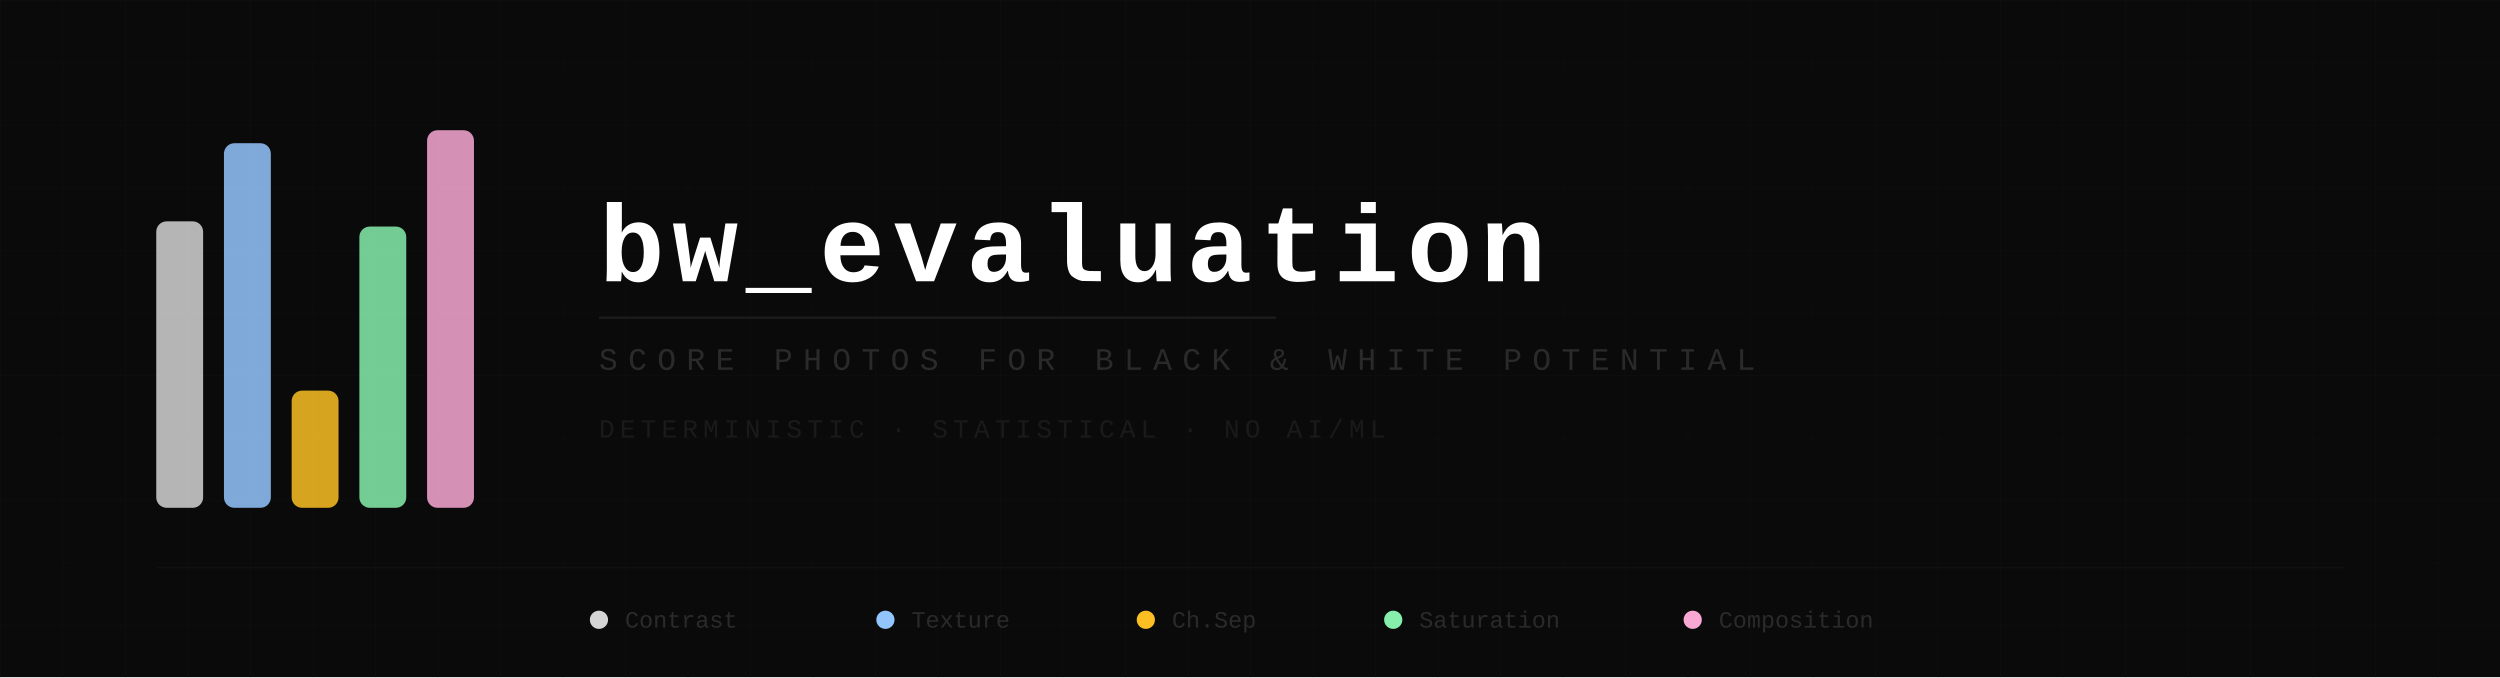
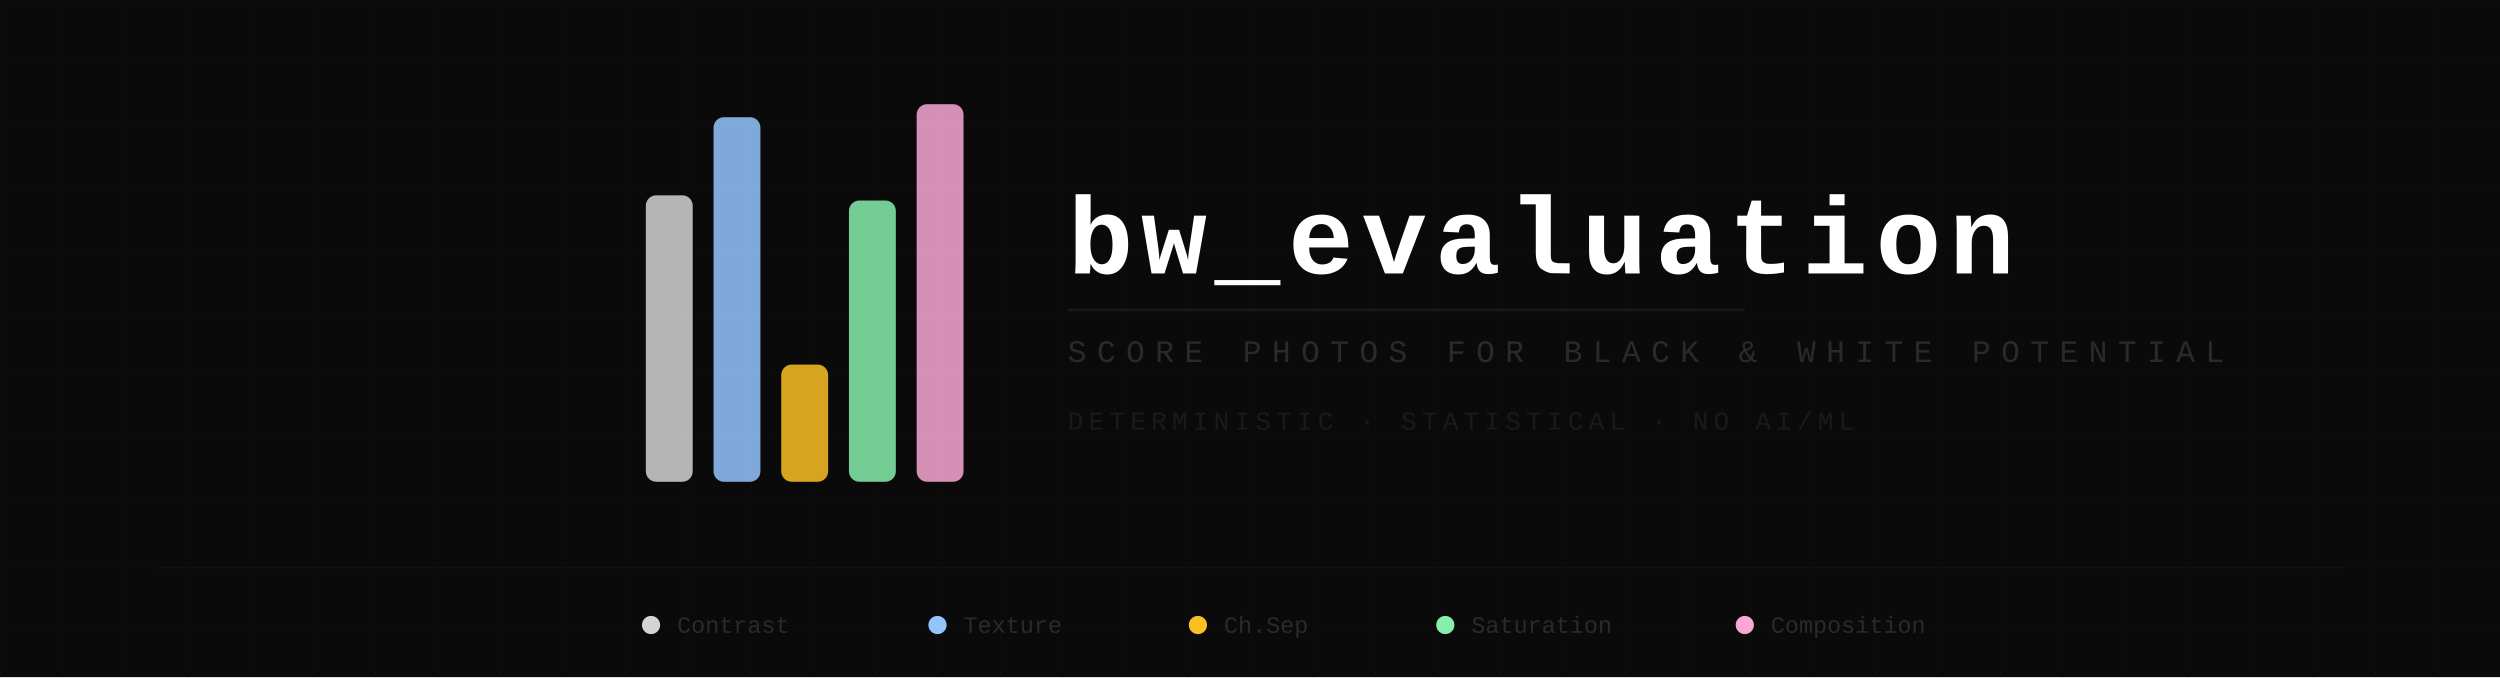
<svg xmlns="http://www.w3.org/2000/svg" viewBox="0 0 960 260" width="960" height="260">
  <defs>
    <pattern id="grid" width="24" height="24" patternUnits="userSpaceOnUse">
      <path d="M 24 0 L 0 0 0 24" fill="none" stroke="#0e0e0e" stroke-width="0.5" />
    </pattern>
  </defs>
  <rect width="960" height="260" fill="#0a0a0a" />
  <rect width="960" height="260" fill="url(#grid)" />
-   <rect x="60" y="85" width="18" height="110" rx="4" fill="#d4d4d4" opacity="0.85" />
-   <rect x="86" y="55" width="18" height="140" rx="4" fill="#93c5fd" opacity="0.85" />
-   <rect x="112" y="150" width="18" height="45" rx="4" fill="#fbbf24" opacity="0.85" />
-   <rect x="138" y="87" width="18" height="108" rx="4" fill="#86efac" opacity="0.85" />
-   <rect x="164" y="50" width="18" height="145" rx="4" fill="#f9a8d4" opacity="0.85" />
-   <text x="230" y="108" fill="#fff" font-family="'Courier New',monospace" font-size="42" font-weight="bold" letter-spacing="3">bw_evaluation</text>
-   <line x1="230" y1="122" x2="490" y2="122" stroke="#1a1a1a" stroke-width="1" />
-   <text x="230" y="142" fill="#2a2a2a" font-family="'Courier New',monospace" font-size="12" letter-spacing="4">SCORE PHOTOS FOR BLACK &amp; WHITE POTENTIAL</text>
-   <text x="230" y="168" fill="#1a1a1a" font-family="'Courier New',monospace" font-size="10" letter-spacing="2">DETERMINISTIC · STATISTICAL · NO AI/ML</text>
+   <rect x="248" y="75" width="18" height="110" rx="4" fill="#d4d4d4" opacity="0.85" />
+   <rect x="274" y="45" width="18" height="140" rx="4" fill="#93c5fd" opacity="0.85" />
+   <rect x="300" y="140" width="18" height="45" rx="4" fill="#fbbf24" opacity="0.85" />
+   <rect x="326" y="77" width="18" height="108" rx="4" fill="#86efac" opacity="0.85" />
+   <rect x="352" y="40" width="18" height="145" rx="4" fill="#f9a8d4" opacity="0.85" />
+   <text x="410" y="105" fill="#fff" font-family="'Courier New',monospace" font-size="42" font-weight="bold" letter-spacing="3">bw_evaluation</text>
+   <line x1="410" y1="119" x2="670" y2="119" stroke="#1a1a1a" stroke-width="1" />
+   <text x="410" y="139" fill="#2a2a2a" font-family="'Courier New',monospace" font-size="12" letter-spacing="4">SCORE PHOTOS FOR BLACK &amp; WHITE POTENTIAL</text>
+   <text x="410" y="165" fill="#1a1a1a" font-family="'Courier New',monospace" font-size="10" letter-spacing="2">DETERMINISTIC · STATISTICAL · NO AI/ML</text>
  <line x1="60" y1="218" x2="900" y2="218" stroke="#111" stroke-width="0.5" />
-   <circle cx="230" cy="238" r="3.5" fill="#d4d4d4" />
-   <text x="240" y="241" fill="#2a2a2a" font-family="'Courier New',monospace" font-size="9">Contrast</text>
-   <circle cx="340" cy="238" r="3.5" fill="#93c5fd" />
-   <text x="350" y="241" fill="#2a2a2a" font-family="'Courier New',monospace" font-size="9">Texture</text>
-   <circle cx="440" cy="238" r="3.5" fill="#fbbf24" />
-   <text x="450" y="241" fill="#2a2a2a" font-family="'Courier New',monospace" font-size="9">Ch.Sep</text>
-   <circle cx="535" cy="238" r="3.5" fill="#86efac" />
-   <text x="545" y="241" fill="#2a2a2a" font-family="'Courier New',monospace" font-size="9">Saturation</text>
-   <circle cx="650" cy="238" r="3.5" fill="#f9a8d4" />
-   <text x="660" y="241" fill="#2a2a2a" font-family="'Courier New',monospace" font-size="9">Composition</text>
+   <circle cx="250" cy="240" r="3.5" fill="#d4d4d4" />
+   <text x="260" y="243" fill="#2a2a2a" font-family="'Courier New',monospace" font-size="9">Contrast</text>
+   <circle cx="360" cy="240" r="3.5" fill="#93c5fd" />
+   <text x="370" y="243" fill="#2a2a2a" font-family="'Courier New',monospace" font-size="9">Texture</text>
+   <circle cx="460" cy="240" r="3.5" fill="#fbbf24" />
+   <text x="470" y="243" fill="#2a2a2a" font-family="'Courier New',monospace" font-size="9">Ch.Sep</text>
+   <circle cx="555" cy="240" r="3.5" fill="#86efac" />
+   <text x="565" y="243" fill="#2a2a2a" font-family="'Courier New',monospace" font-size="9">Saturation</text>
+   <circle cx="670" cy="240" r="3.5" fill="#f9a8d4" />
+   <text x="680" y="243" fill="#2a2a2a" font-family="'Courier New',monospace" font-size="9">Composition</text>
</svg>
